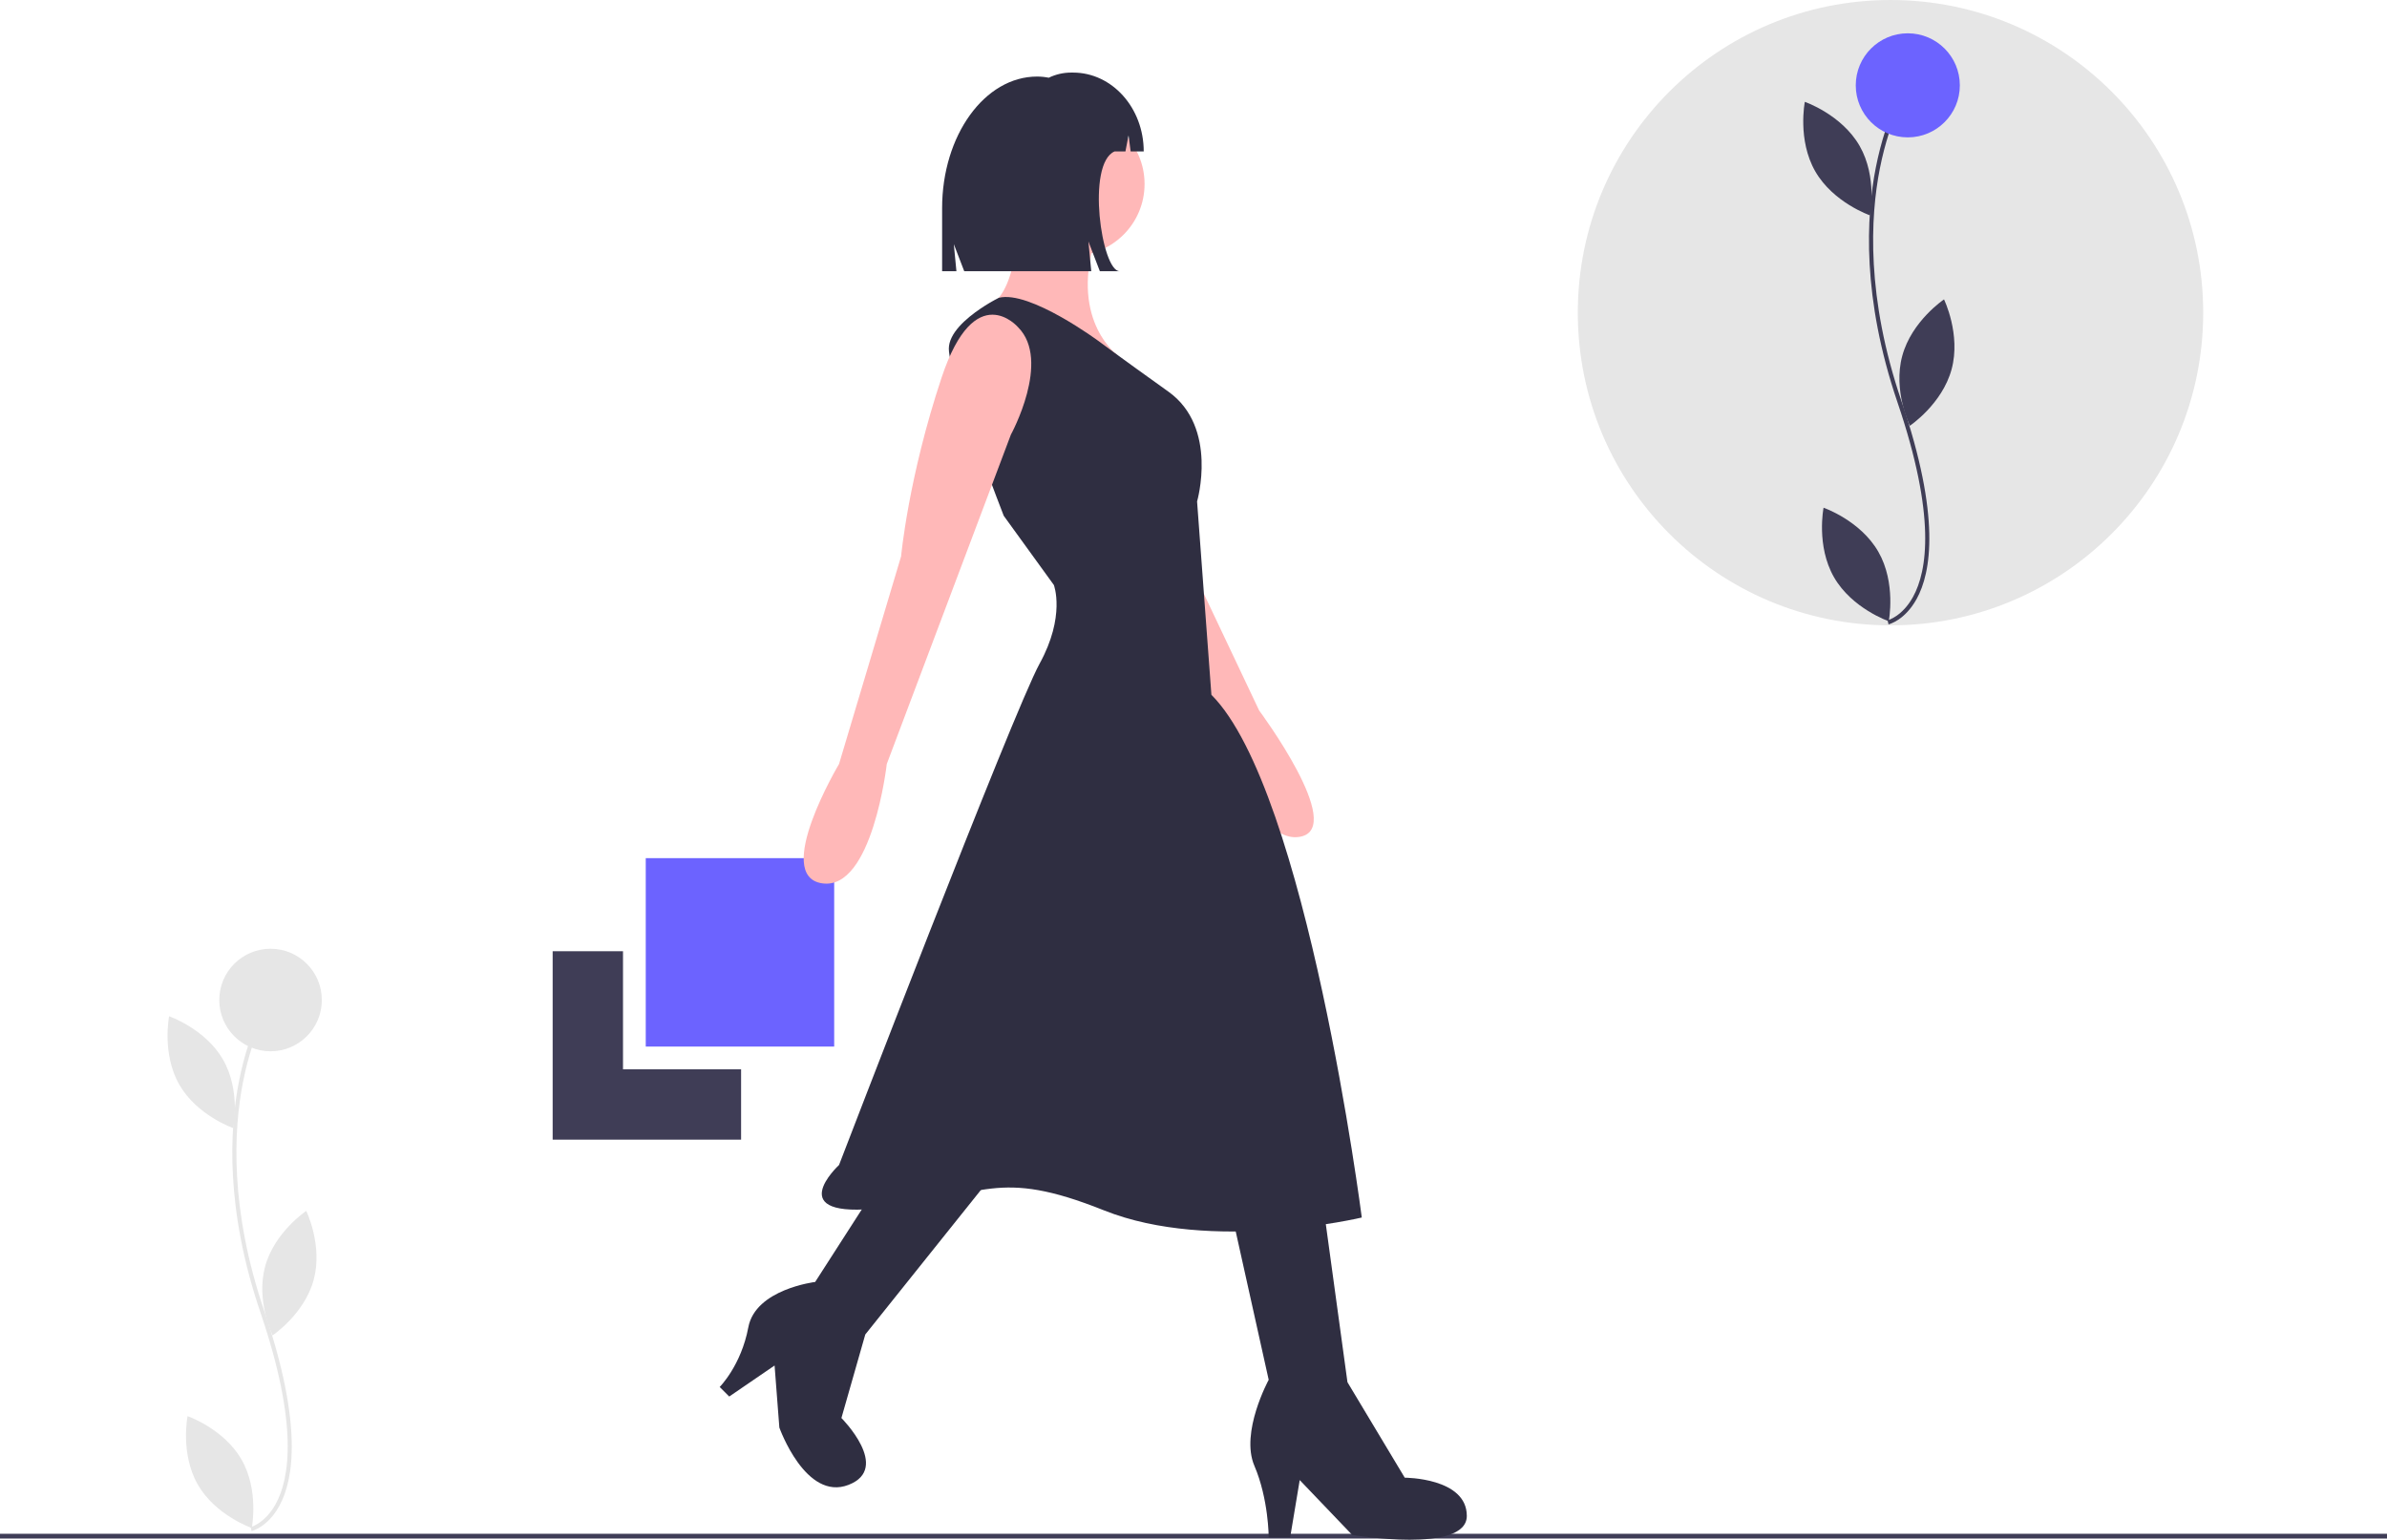
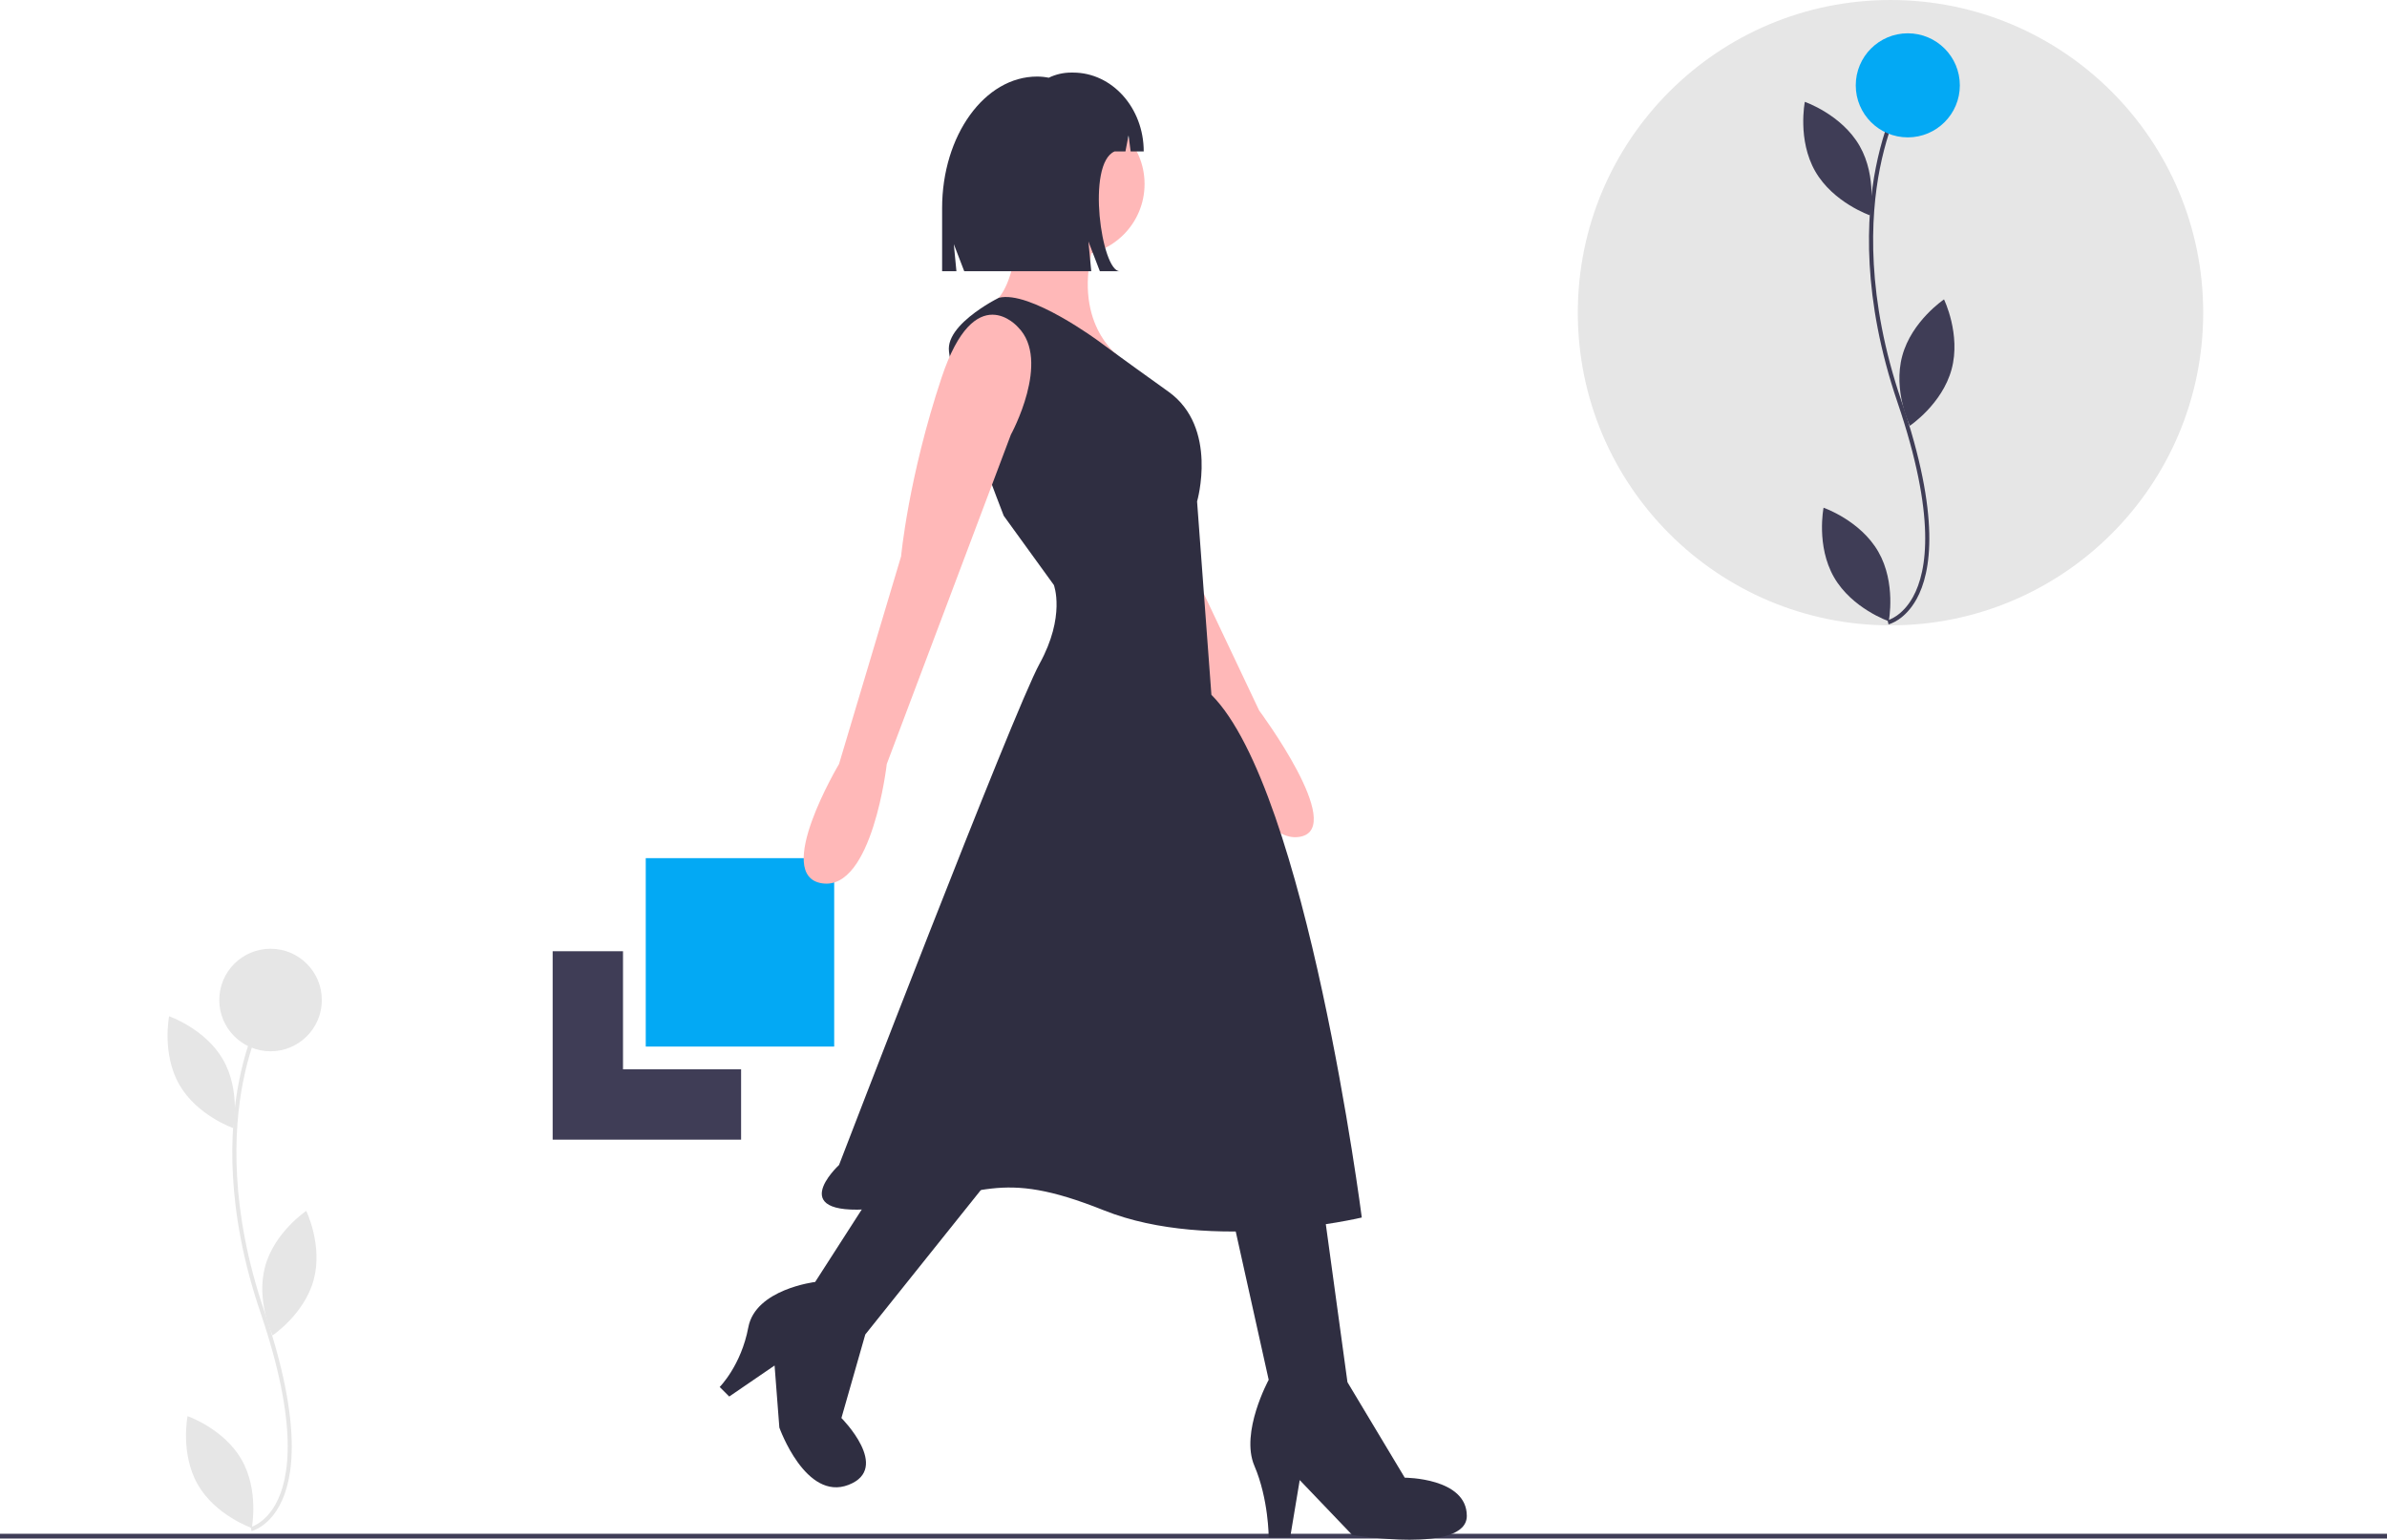
<svg xmlns="http://www.w3.org/2000/svg" id="fac8495d-9f75-40ba-86cd-a3f8912f555b" data-name="Layer 1" width="1000" height="645.092" viewBox="0 0 1000 645.092">
  <polygon points="261 448 261 398.528 231.528 398.528 231.528 477.472 310.472 477.472 310.472 448 261 448" fill="#3f3d56" />
-   <rect x="270.528" y="359.528" width="78.944" height="78.944" fill="#6c63ff" />
+   <rect x="270.528" y="359.528" width="78.944" height="78.944" fill="#03a9f4" />
  <circle cx="792" cy="131" r="131" fill="#e6e6e6" />
  <path d="M917.6,282.159c-3.955,14.619-17.501,23.674-17.501,23.674s-7.134-14.649-3.179-29.268,17.501-23.674,17.501-23.674S921.555,267.539,917.6,282.159Z" transform="translate(-100 -127.4539)" fill="#3f3d56" />
  <path d="M886.901,358.614c7.541,13.134,4.365,29.115,4.365,29.115s-15.403-5.314-22.944-18.448-4.365-29.115-4.365-29.115S879.36,345.48,886.901,358.614Z" transform="translate(-100 -127.4539)" fill="#3f3d56" />
  <path d="M879.053,188.569c7.541,13.134,4.365,29.115,4.365,29.115s-15.403-5.314-22.944-18.448-4.365-29.115-4.365-29.115S871.512,175.435,879.053,188.569Z" transform="translate(-100 -127.4539)" fill="#3f3d56" />
  <path d="M891.177,389.039l-.397-1.698.198.849-.202-.848c.06-.014,6.117-1.56,10.663-9.822,5.98-10.87,9.705-33.829-6.507-81.483-14.927-43.878-13.176-77.753-9.077-98.444,4.451-22.477,12.334-34.376,12.666-34.872l1.448.973c-.08.119-8.051,12.173-12.425,34.341-4.037,20.465-5.747,53.981,9.038,97.439,16.453,48.362,12.524,71.821,6.33,82.984C897.974,387.36,891.452,388.975,891.177,389.039Z" transform="translate(-100 -127.4539)" fill="#3f3d56" />
-   <circle cx="799.246" cy="35.754" r="21.801" fill="#6c63ff" />
+   <circle cx="799.246" cy="35.754" r="21.801" fill="#03a9f4" />
  <path d="M231.427,663.615c-3.896,14.403-17.242,23.324-17.242,23.324s-7.029-14.432-3.132-28.836,17.242-23.324,17.242-23.324S235.323,649.212,231.427,663.615Z" transform="translate(-100 -127.4539)" fill="#e6e6e6" />
  <path d="M201.181,738.941c7.43,12.94,4.3,28.685,4.3,28.685s-15.175-5.235-22.605-18.175-4.3-28.685-4.3-28.685S193.751,726.001,201.181,738.941Z" transform="translate(-100 -127.4539)" fill="#e6e6e6" />
  <path d="M193.449,571.409c7.43,12.94,4.3,28.685,4.3,28.685s-15.175-5.235-22.605-18.175-4.3-28.685-4.3-28.685S186.019,558.469,193.449,571.409Z" transform="translate(-100 -127.4539)" fill="#e6e6e6" />
  <path d="M205.394,768.917l-.391-1.673.195.836L205,767.244c.06-.014,6.027-1.537,10.505-9.677,5.891-10.709,9.561-33.33-6.411-80.279-14.707-43.23-12.981-76.605-8.943-96.99,4.386-22.145,12.152-33.868,12.48-34.356l1.426.959c-.079.117-7.932,11.994-12.241,33.834-3.978,20.163-5.662,53.184,8.904,96,16.21,47.648,12.338,70.76,6.236,81.759C212.091,767.263,205.666,768.854,205.394,768.917Z" transform="translate(-100 -127.4539)" fill="#e6e6e6" />
  <circle cx="113.344" cy="418.968" r="21.479" fill="#e6e6e6" />
  <rect y="642.592" width="1000" height="2" fill="#3f3d56" />
  <path d="M577.995,314.012l13.792,35.718,35.724,75.404s36.597,49.17,17.224,52.871-31.955-44.327-31.955-44.327l-49.918-77.287Z" transform="translate(-100 -127.4539)" fill="#ffb8b8" />
  <circle cx="449.5" cy="77.092" r="30" fill="#ffb8b8" />
  <path d="M526.5,215.546s1,33-12,40c0,0,27-1,41,21h13s-20-14-10-48Z" transform="translate(-100 -127.4539)" fill="#ffb8b8" />
  <path d="M670.5,637.546s-63,15-108-3-50-6-93-1-18-18-18-18,73-190,84-210,6-33,6-33l-21-29s-4.92-12.63-10.22-27.3c-6.14-17.02-12.78-36.79-12.78-42.7,0-6.48,7.26-12.73,13.23-16.76a72.248,72.248,0,0,1,7.69-4.56c12.91-3.32,42.08,18.32,42.08,18.32s8,6,29,21,12,46,12,46l6,81C647.5,458.546,670.5,637.546,670.5,637.546Z" transform="translate(-100 -127.4539)" fill="#2f2e41" />
  <path d="M526.5,264.546s-18-21-32,21-17,75-17,75l-26,87s-28,47-7,50,27-50,27-50l52-138S540.5,278.546,526.5,264.546Z" transform="translate(-100 -127.4539)" fill="#ffb8b8" />
  <path d="M468.5,622.546l-27,42s-25,3-28,19-12,25-12,25l4,4,19-13,2,26s11,31,29,24-3-28-3-28l10-35,56-70Z" transform="translate(-100 -127.4539)" fill="#2f2e41" />
  <path d="M615.5,633.546l16,72s-12,22-6,36,6,30,6,30h9l4-24,22,23s48,8,48-8-26-16-26-16l-24-40-10-73Z" transform="translate(-100 -127.4539)" fill="#2f2e41" />
  <path d="M534.471,159.528h0a25.34,25.34,0,0,1,4.893.487,21.442,21.442,0,0,1,9.34-2.153h.848c16.345,0,29.595,14.79,29.595,33.035v0h-5.477l-.885-6.732-1.297,6.732H566.926c-11.905,5.151-5.471,50.17,2.119,50.174h-8.28l-4.794-12.458,1.198,12.458H503.946l-4.358-11.325,1.09,11.325h-5.992V214.67C494.685,184.216,512.498,159.528,534.471,159.528Z" transform="translate(-100 -127.4539)" fill="#2f2e41" />
</svg>
